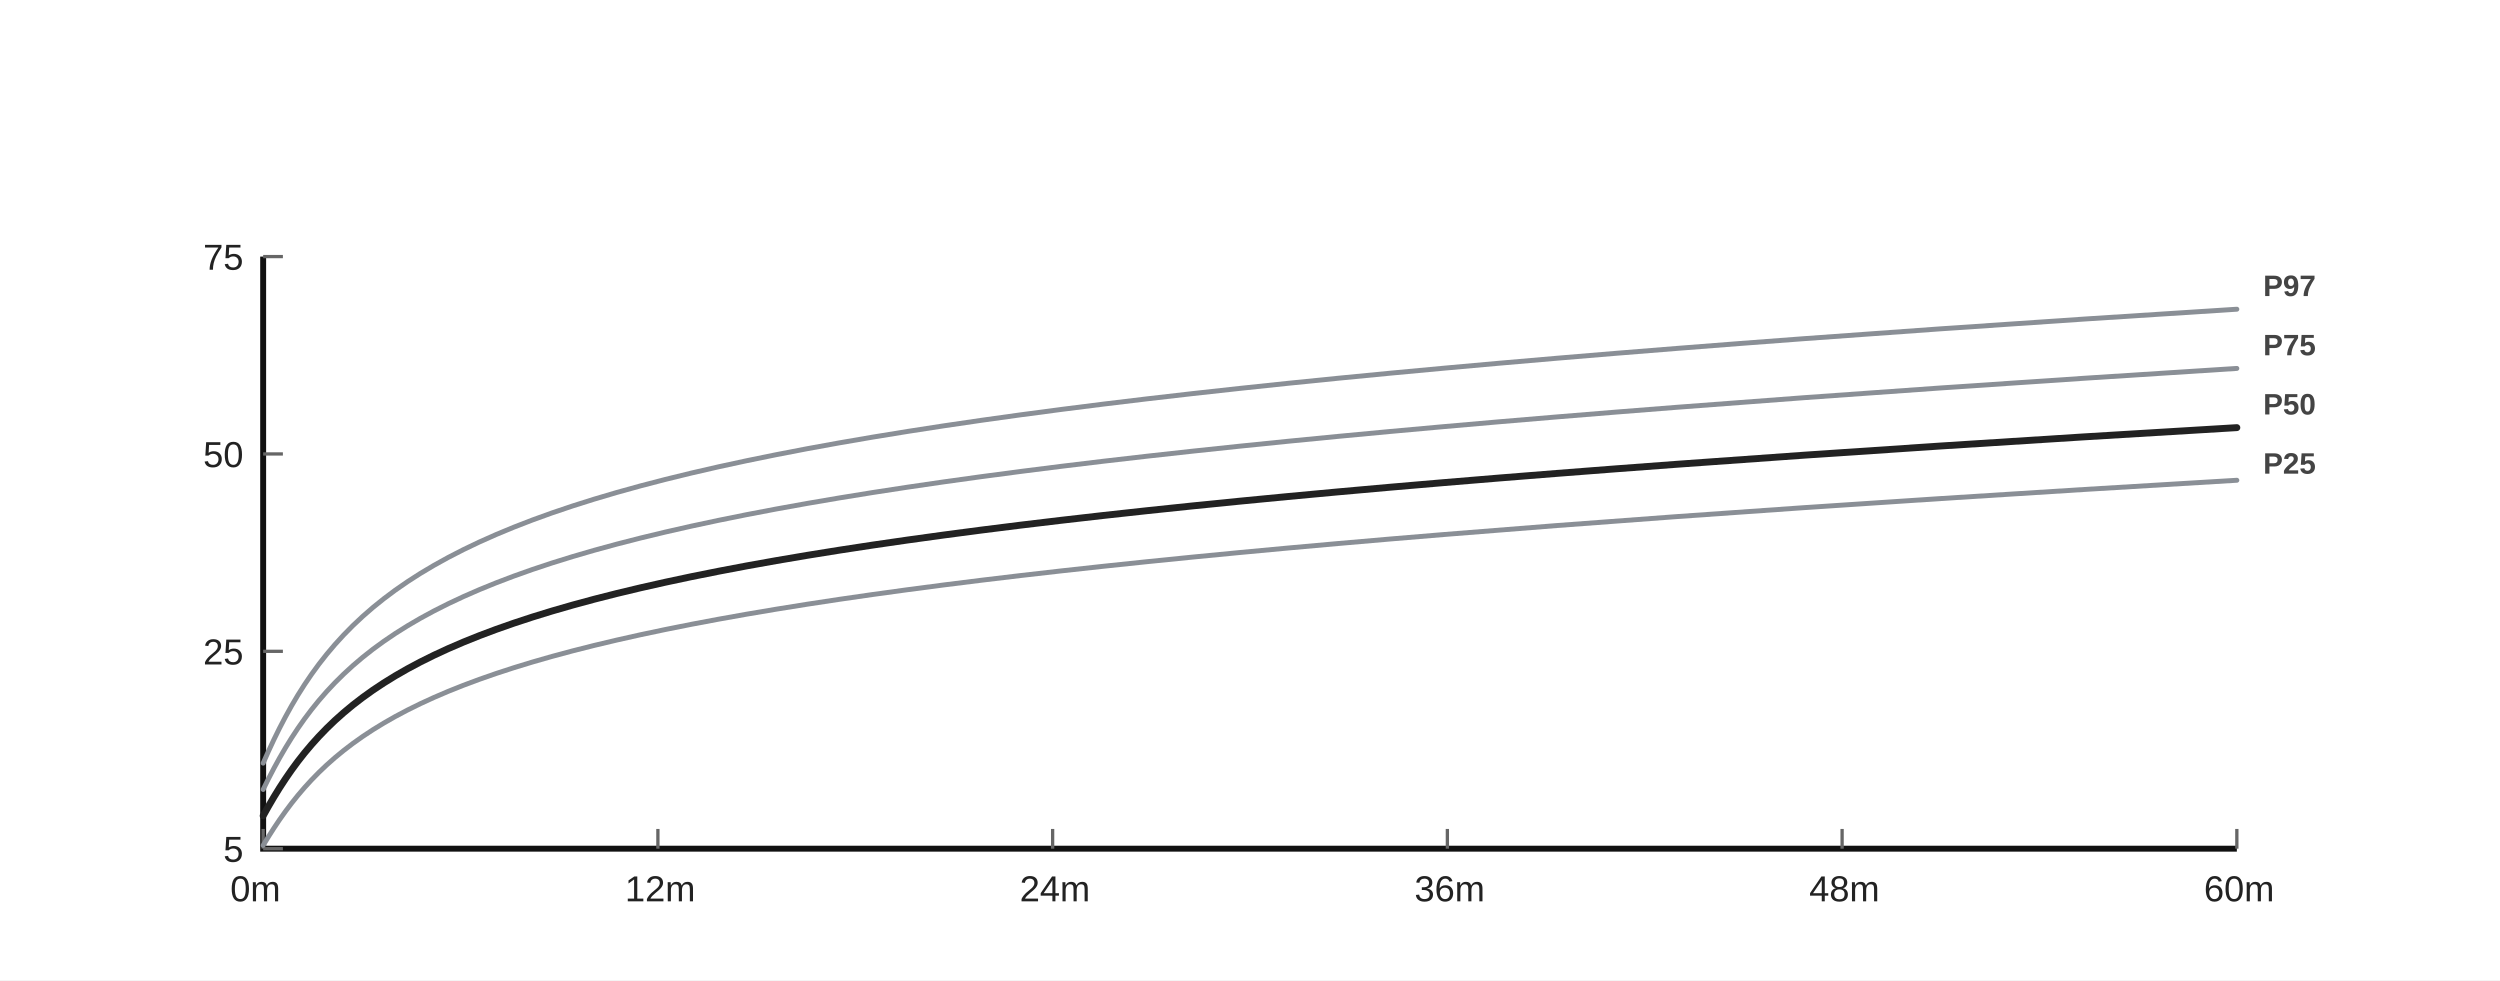
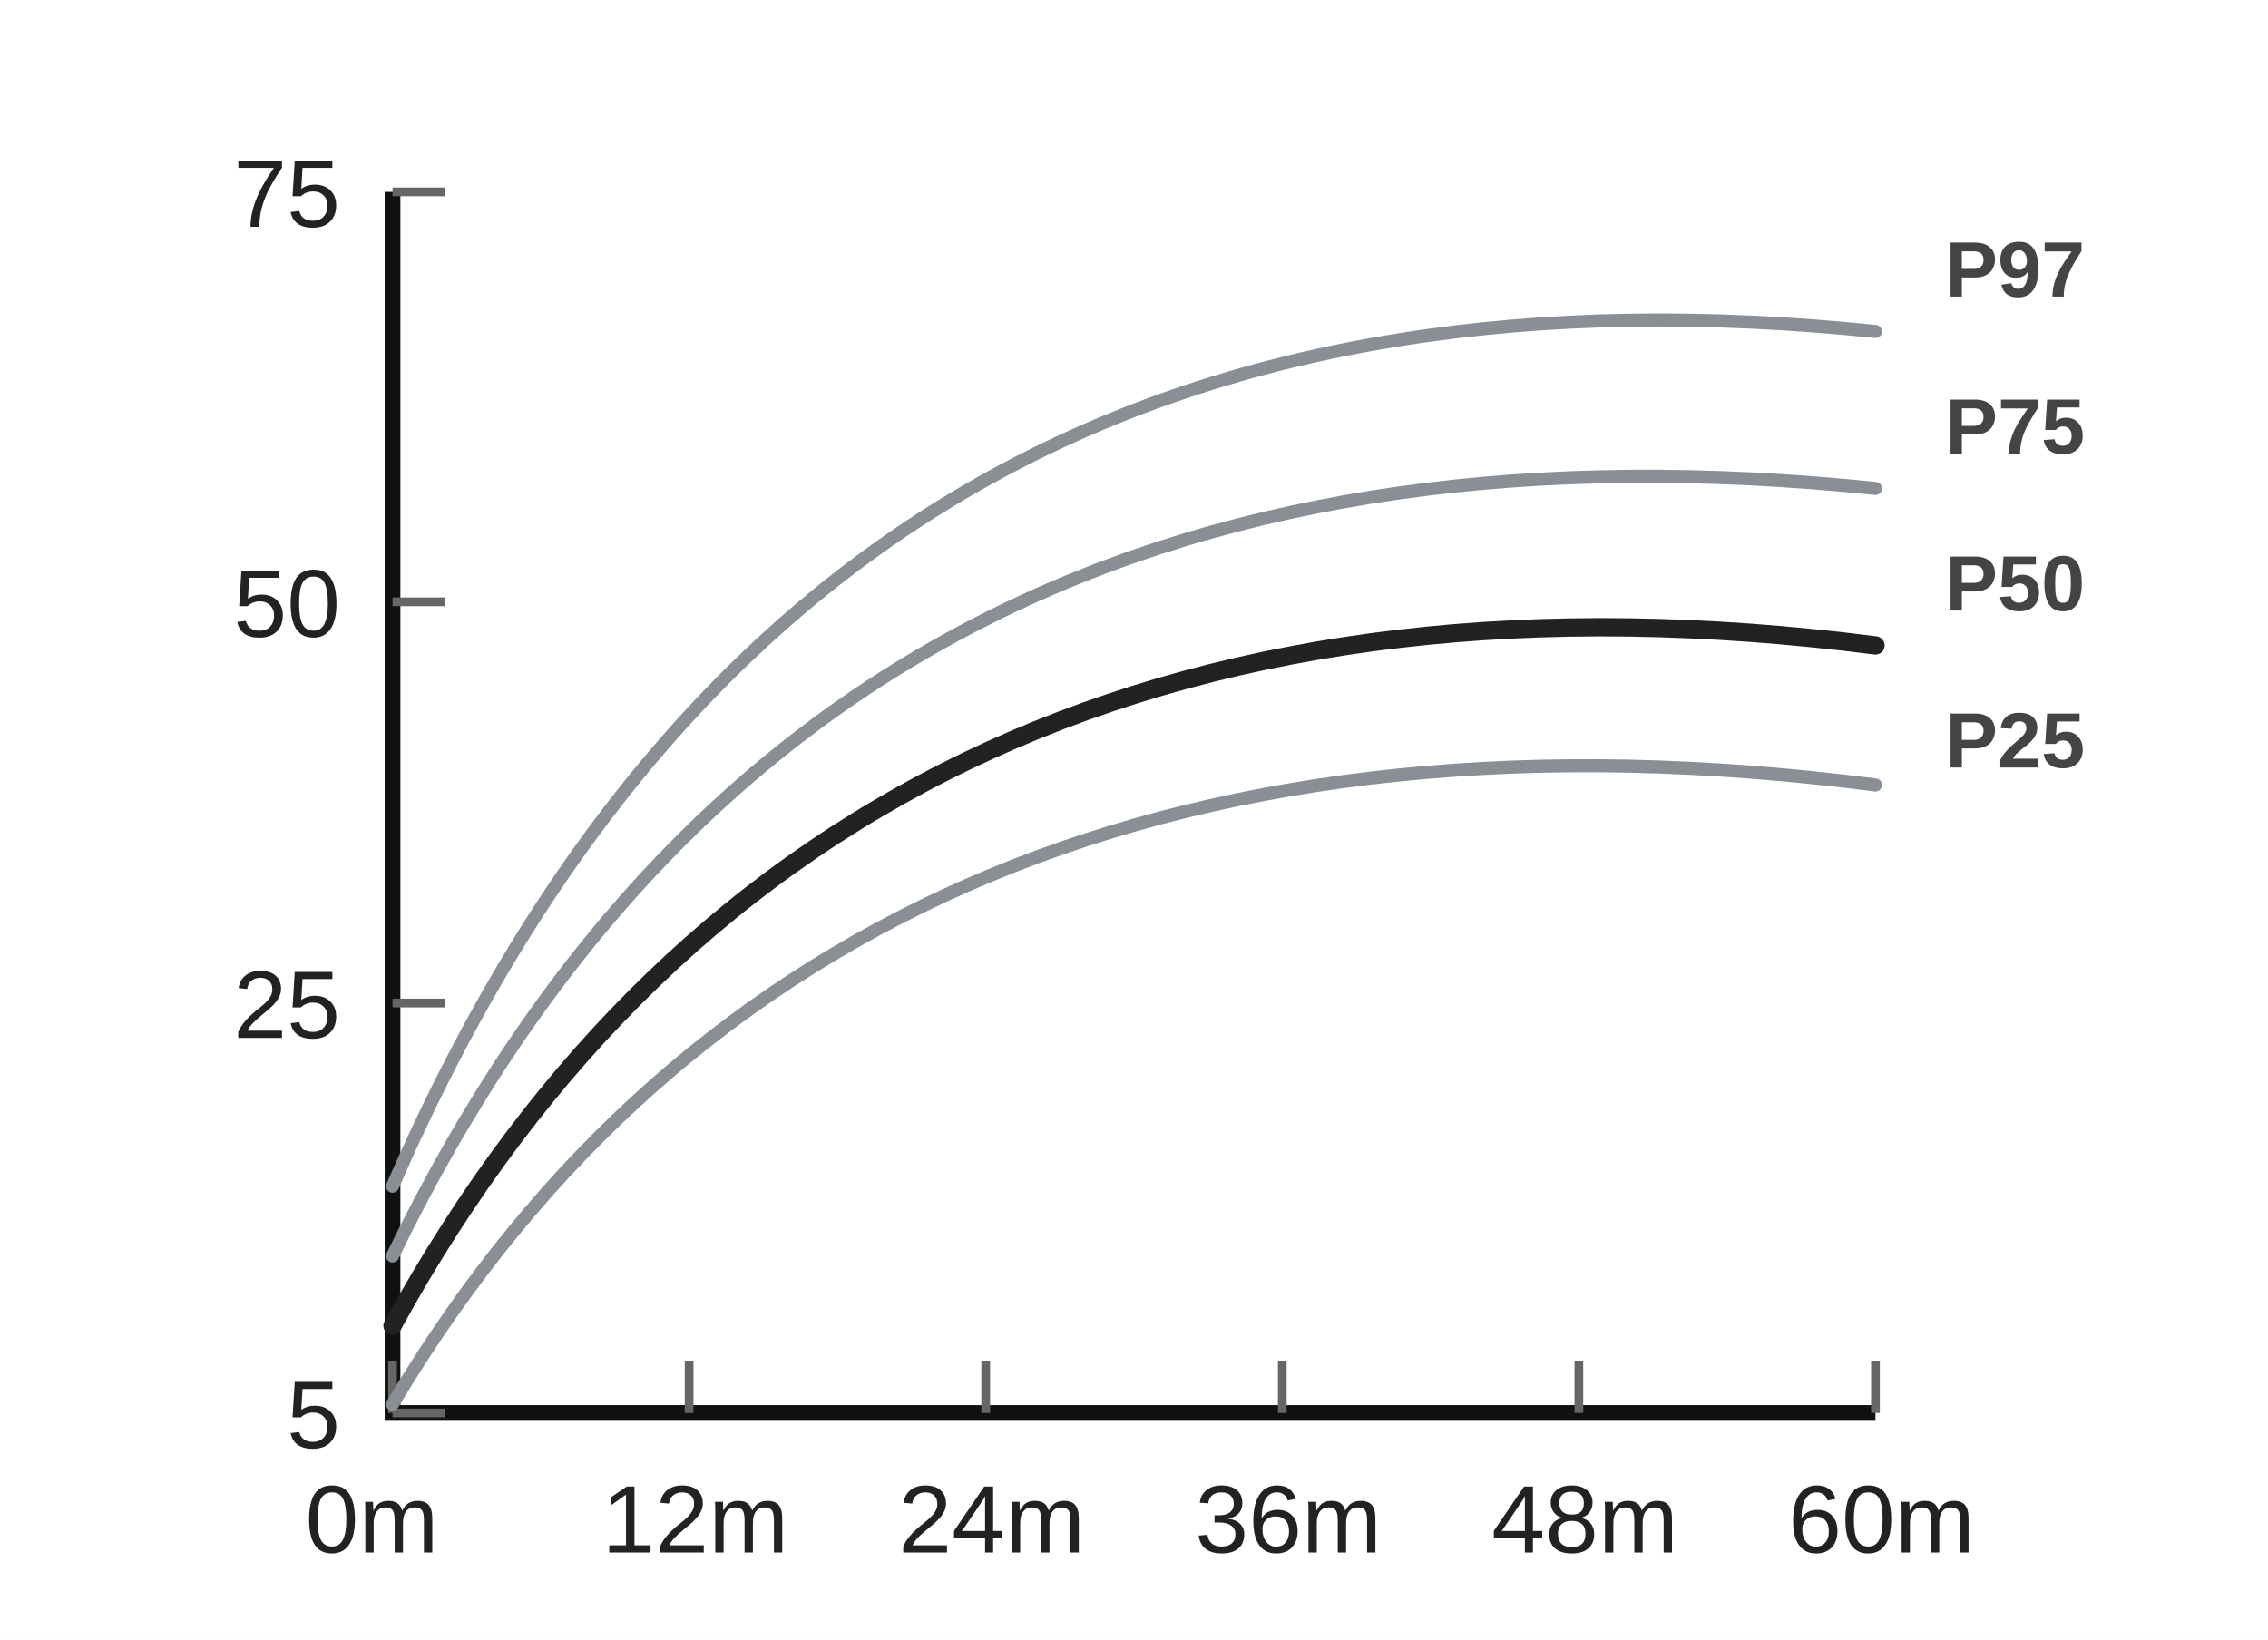
- <svg xmlns="http://www.w3.org/2000/svg" viewBox="0 0 760 298" role="img" aria-label="WHO Boys Weight 0-5 years">
+ <svg xmlns="http://www.w3.org/2000/svg" viewBox="0 0 260 188" role="img" aria-label="WHO Boys Weight 0-5 years">
  <style>
    .axis { stroke: #111; stroke-width: 1.8; fill: none; }
    .tick { stroke: #666; stroke-width: 1; }
    .label { fill: #222; font: 11px Arial, sans-serif; }
    .ylabel { fill: #222; font: 11px Arial, sans-serif; text-anchor: end; }
    .curve { fill: none; stroke: #8a8f96; stroke-width: 1.5; stroke-linecap: round; }
    .median { fill: none; stroke: #222; stroke-width: 2.1; stroke-linecap: round; }
    .percentile { fill: #444; font: 700 9px Arial, sans-serif; }
  </style>
-   <rect x="0" y="0" width="760" height="298" fill="#fff" />
-   <path class="axis" d="M80 78 V258 H680" />
-   <path class="tick" d="M80 258 V252" />
-   <text class="label" x="70" y="274">0m</text>
-   <path class="tick" d="M200 258 V252" />
-   <text class="label" x="190" y="274">12m</text>
-   <path class="tick" d="M320 258 V252" />
-   <text class="label" x="310" y="274">24m</text>
-   <path class="tick" d="M440 258 V252" />
-   <text class="label" x="430" y="274">36m</text>
-   <path class="tick" d="M560 258 V252" />
-   <text class="label" x="550" y="274">48m</text>
-   <path class="tick" d="M680 258 V252" />
-   <text class="label" x="670" y="274">60m</text>
-   <path class="tick" d="M80 78 H86" />
-   <text class="ylabel" x="74" y="82">75</text>
-   <path class="tick" d="M80 138 H86" />
-   <text class="ylabel" x="74" y="142">50</text>
-   <path class="tick" d="M80 198 H86" />
-   <text class="ylabel" x="74" y="202">25</text>
-   <path class="tick" d="M80 258 H86" />
-   <text class="ylabel" x="74" y="262">5</text>
-   <path class="curve" d="M80 232 C114 154, 172 126, 680 94" />
-   <path class="curve" d="M80 240 C114 170, 172 144, 680 112" />
-   <path class="median" d="M80 248 C114 186, 172 160, 680 130" />
-   <path class="curve" d="M80 257 C114 200, 172 176, 680 146" />
-   <text class="percentile" x="688" y="90">P97</text>
-   <text class="percentile" x="688" y="108">P75</text>
-   <text class="percentile" x="688" y="126">P50</text>
-   <text class="percentile" x="688" y="144">P25</text>
+   <rect x="0" y="0" width="260" height="188" fill="#fff" />
+   <path class="axis" d="M45 22 V162 H215" />
+   <path class="tick" d="M45 162 V156" />
+   <text class="label" x="35" y="178">0m</text>
+   <path class="tick" d="M79 162 V156" />
+   <text class="label" x="69" y="178">12m</text>
+   <path class="tick" d="M113 162 V156" />
+   <text class="label" x="103" y="178">24m</text>
+   <path class="tick" d="M147 162 V156" />
+   <text class="label" x="137" y="178">36m</text>
+   <path class="tick" d="M181 162 V156" />
+   <text class="label" x="171" y="178">48m</text>
+   <path class="tick" d="M215 162 V156" />
+   <text class="label" x="205" y="178">60m</text>
+   <path class="tick" d="M45 22 H51" />
+   <text class="ylabel" x="39" y="26">75</text>
+   <path class="tick" d="M45 69 H51" />
+   <text class="ylabel" x="39" y="73">50</text>
+   <path class="tick" d="M45 115 H51" />
+   <text class="ylabel" x="39" y="119">25</text>
+   <path class="tick" d="M45 162 H51" />
+   <text class="ylabel" x="39" y="166">5</text>
+   <path class="curve" d="M45 136 C79 58, 137 30, 215 38" />
+   <path class="curve" d="M45 144 C79 74, 137 48, 215 56" />
+   <path class="median" d="M45 152 C79 90, 137 64, 215 74" />
+   <path class="curve" d="M45 161 C79 104, 137 80, 215 90" />
+   <text class="percentile" x="223" y="34">P97</text>
+   <text class="percentile" x="223" y="52">P75</text>
+   <text class="percentile" x="223" y="70">P50</text>
+   <text class="percentile" x="223" y="88">P25</text>
</svg>
